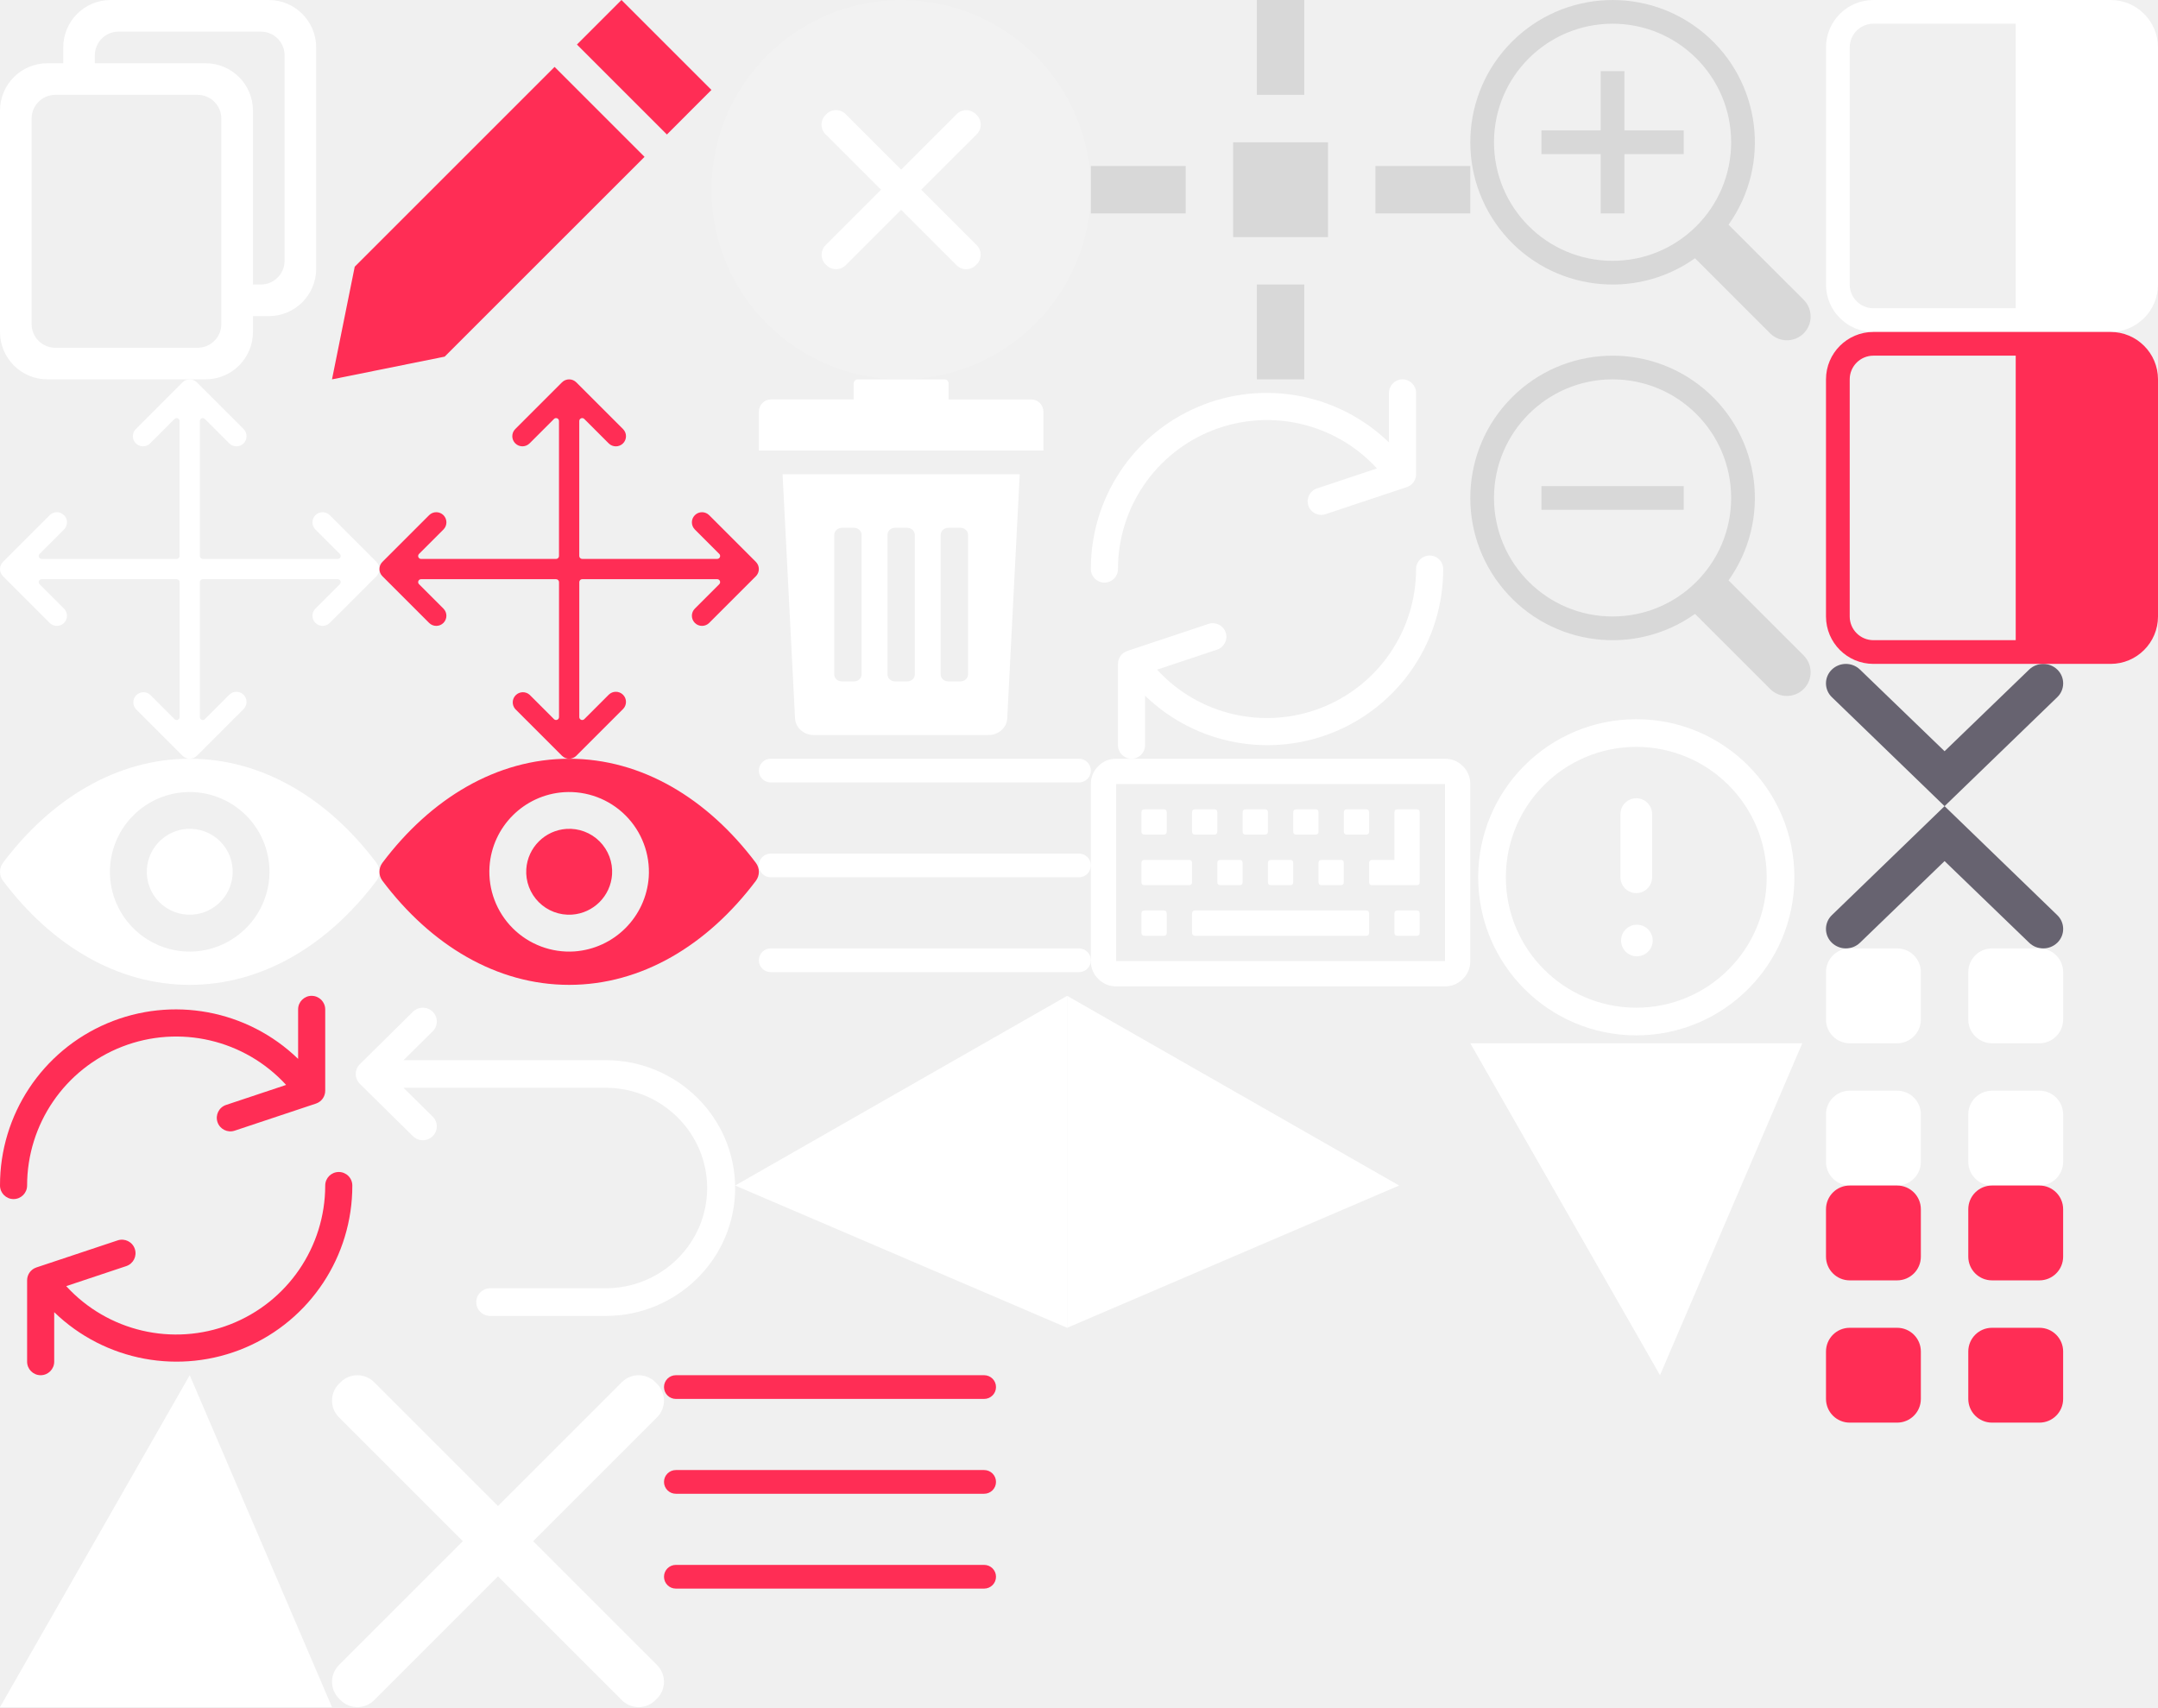
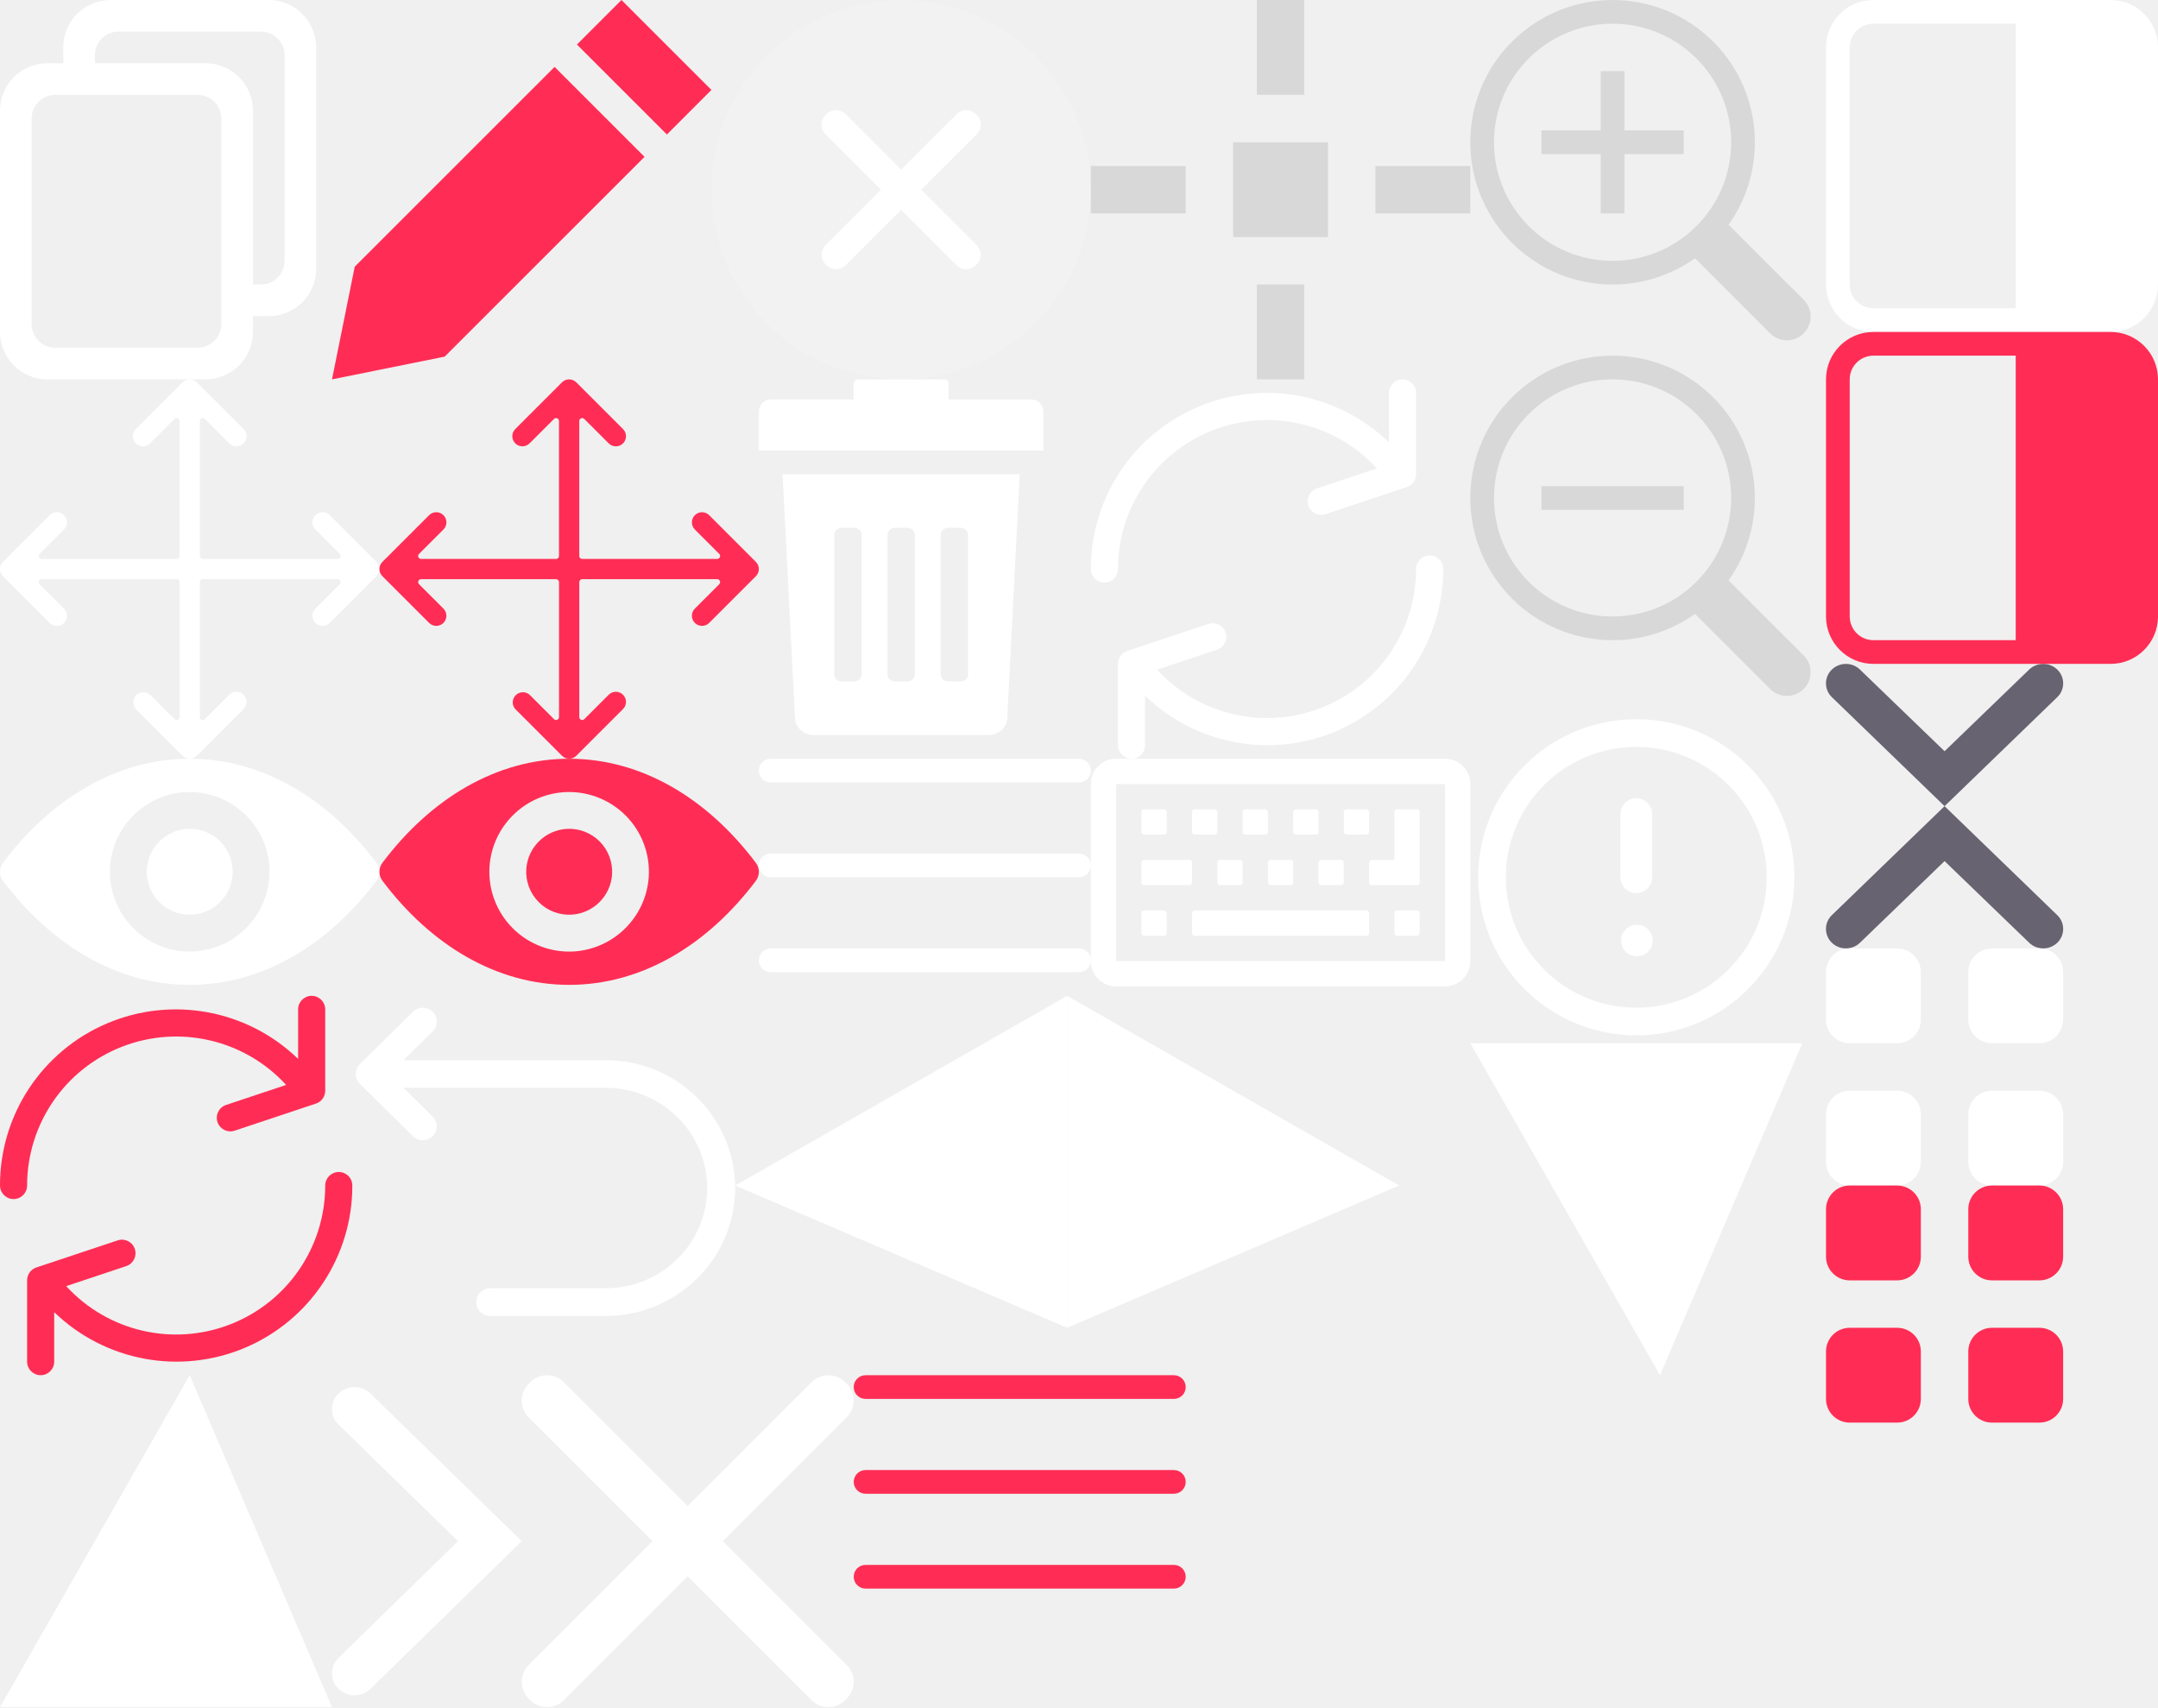
<svg xmlns="http://www.w3.org/2000/svg" width="91" height="72" viewBox="0 0 91 72">
  <svg width="14" height="14" viewBox="0 0 14 14" id="alert" x="62" y="30">
    <g fill="none" fill-rule="evenodd">
      <path d="M-1-1h16v16H-1z" />
      <path fill="#FFF" d="M7 13.667A6.667 6.667 0 1 1 7 .333a6.667 6.667 0 0 1 0 13.334zM7 12.5a5.5 5.5 0 1 0 0-11 5.5 5.5 0 0 0 0 11zm0-8.833c.368 0 .667.298.667.666V7a.667.667 0 0 1-1.334 0V4.333c0-.368.299-.666.667-.666zM7 9a.667.667 0 1 1 0 1.333A.667.667 0 0 1 7 9z" />
    </g>
  </svg>
  <svg width="10" height="6" viewBox="0 0 10 6" id="arrow-down" x="77" y="28">
    <g fill="none" fill-rule="evenodd">
      <path d="M-7-9h24v24H-7z" />
      <path fill="#676370" d="M5 6l4.756-4.6A.806.806 0 0 0 9.758.244.856.856 0 0 0 8.566.24L5 3.683 1.434.241A.856.856 0 0 0 .242.244.806.806 0 0 0 .244 1.4L5 6z" />
    </g>
  </svg>
  <svg style="isolation:isolate" width="14" height="14" viewBox="0 0 14 14" id="arrow-key-down" x="62" y="44">
    <g clip-path="url(#_clipPath_lO31NEgbUiTSoJISuaT8fHHnIRCr4LqQ)">
      <path fill="#FFF" d="M0 0h14L8 14z" />
    </g>
  </svg>
  <svg style="isolation:isolate" width="14" height="14" viewBox="0 0 14 14" id="arrow-key-left" x="31" y="42">
    <g clip-path="url(#_clipPath_QTofHzorB79BE3lerKr9Fqr3nCJN2ZAU)">
      <path fill="#FFF" d="M14 0v14L0 8z" />
    </g>
  </svg>
  <svg style="isolation:isolate" width="14" height="14" viewBox="0 0 14 14" id="arrow-key-right" x="45" y="42">
    <g clip-path="url(#_clipPath_vO16aYMH41EJ62poTggIr1IPdcsNhkUc)">
      <path fill="#FFF" d="M0 14V0l14 8z" />
    </g>
  </svg>
  <svg style="isolation:isolate" width="14" height="14" viewBox="0 0 14 14" id="arrow-key-up" y="58">
    <g clip-path="url(#_clipPath_scRgljJTfK72EBw7oaTDeX5yMrAq7yTf)">
      <path fill="#FFF" d="M14 14H0L8 0z" />
    </g>
  </svg>
  <svg width="10" height="6" viewBox="0 0 10 6" id="arrow-up" x="77" y="34">
    <g fill="none" fill-rule="evenodd">
      <path d="M-7-9h24v24H-7z" />
      <path fill="#676370" d="M5 0l4.756 4.6a.806.806 0 0 1 .002 1.156.856.856 0 0 1-1.192.003L5 2.317 1.434 5.759a.856.856 0 0 1-1.192-.003A.806.806 0 0 1 .244 4.6L5 0z" />
    </g>
  </svg>
-   <svg width="14" height="14" viewBox="0 0 14 14" id="close" x="14" y="58">
+   <svg width="8" height="14" viewBox="0 0 8 14" id="chevron-right" x="14" y="58">
+     <g fill="none" fill-rule="evenodd">
+       <path d="M-8-5h24v24H-8z" />
+       <path fill="#FFF" d="M8 7l-6.379 6.228a.966.966 0 0 1-1.343 0 .912.912 0 0 1 0-1.31L5.314 7 .278 2.083a.912.912 0 0 1 0-1.311.966.966 0 0 1 1.343 0L8 7z" />
+     </g>
+   </svg>
+   <svg width="14" height="14" viewBox="0 0 14 14" id="close" x="22" y="58">
    <g fill="none" fill-rule="evenodd">
      <path d="M-5-5h24v24H-5z" />
      <path fill="#FFF" d="M13.706.363l-.069-.069a1 1 0 0 0-1.414 0L7 5.517 1.777.294a1 1 0 0 0-1.414 0L.294.363a1 1 0 0 0 0 1.414L5.517 7 .294 12.223a1 1 0 0 0 0 1.414l.069.069a1 1 0 0 0 1.414 0L7 8.483l5.223 5.223a1 1 0 0 0 1.414 0l.069-.069a1 1 0 0 0 0-1.414L8.483 7l5.223-5.223a1 1 0 0 0 0-1.414z" />
    </g>
  </svg>
  <svg width="12" height="15" viewBox="0 0 12 15" id="delete" x="32" y="16">
    <g fill="none" fill-rule="evenodd">
      <path d="M-6-4h24v24H-6z" />
      <path fill="#FFF" fill-rule="nonzero" d="M1.526 14.299L1 4h10l-.526 10.299c-.018.392-.366.701-.79.701H2.316c-.423 0-.771-.31-.789-.701zm6.141-7.741v5.884c0 .164.144.297.32.297h.514c.177 0 .32-.133.32-.297V6.558c0-.164-.143-.297-.32-.297h-.513c-.177 0-.32.133-.32.297zm-2.244 0v5.884c0 .164.144.297.32.297h.513c.178 0 .321-.133.321-.297V6.558c0-.164-.144-.297-.32-.297h-.513c-.178 0-.321.133-.321.297zm-2.244 0v5.884c0 .164.143.297.32.297h.513c.177 0 .32-.133.32-.297V6.558c0-.164-.143-.297-.32-.297H3.5c-.177 0-.32.133-.32.297zm8.313-5.71c.28 0 .508.232.508.52V3H0V1.367c0-.287.228-.52.508-.52h3.49V.174c0-.095.076-.173.17-.173h3.664c.094 0 .17.078.17.173v.675h3.49z" />
    </g>
  </svg>
  <svg width="14" height="16" viewBox="0 0 14 16" id="duplicate">
    <g fill="none" fill-rule="evenodd">
      <path d="M-5-4h24v24H-5z" />
      <path fill="#FFF" d="M2.667 2.667H2a2 2 0 0 0-2 2V14a2 2 0 0 0 2 2h6.667a2 2 0 0 0 2-2v-.667h.666a2 2 0 0 0 2-2V2a2 2 0 0 0-2-2H4.667a2 2 0 0 0-2 2v.667zm1.333 0v-.334a1 1 0 0 1 1-1h6a1 1 0 0 1 1 1V11a1 1 0 0 1-1 1h-.333V4.667a2 2 0 0 0-2-2H4zM1.333 5a1 1 0 0 1 1-1h6a1 1 0 0 1 1 1v8.667a1 1 0 0 1-1 1h-6a1 1 0 0 1-1-1V5z" />
    </g>
  </svg>
  <svg width="16" height="16" viewBox="0 0 24 24" id="edit" x="14">
    <path fill="#FF2D55" d="M19.769 9.923L7.127 22.562 0 24l1.438-7.128 12.641-12.64 5.69 5.691zm1.414-1.414L24 5.689 18.309 0l-2.816 2.817 5.69 5.692z" />
  </svg>
  <svg width="16" height="16" viewBox="0 0 16 16" id="erase" x="30">
    <g fill="none" fill-rule="evenodd" transform="matrix(0 1 1 0 -4 -4)">
      <path d="M0 0h24v24H0z" />
      <circle cx="12" cy="12" r="8" fill="#FFF" fill-rule="nonzero" opacity=".12" />
      <path fill="#FFF" fill-rule="nonzero" d="M15.187 8.853l-.039-.04a.571.571 0 0 0-.808 0l-2.339 2.34L9.66 8.81a.571.571 0 0 0-.808 0l-.04.04a.571.571 0 0 0 0 .808L11.155 12l-2.341 2.341a.571.571 0 0 0 0 .808l.039.04a.571.571 0 0 0 .808 0L12 12.847l2.34 2.34a.571.571 0 0 0 .807 0l.04-.04a.571.571 0 0 0 0-.808L12.847 12l2.34-2.339a.571.571 0 0 0 0-.808z" />
    </g>
  </svg>
  <svg width="10" height="10" viewBox="0 0 10 10" id="grid" x="77" y="40">
    <g fill="none" fill-rule="evenodd">
      <path d="M-7-7h24v24H-7z" />
      <path fill="#FFF" d="M1 0h2a1 1 0 0 1 1 1v2a1 1 0 0 1-1 1H1a1 1 0 0 1-1-1V1a1 1 0 0 1 1-1zm6 0h2a1 1 0 0 1 1 1v2a1 1 0 0 1-1 1H7a1 1 0 0 1-1-1V1a1 1 0 0 1 1-1zm0 6h2a1 1 0 0 1 1 1v2a1 1 0 0 1-1 1H7a1 1 0 0 1-1-1V7a1 1 0 0 1 1-1zM1 6h2a1 1 0 0 1 1 1v2a1 1 0 0 1-1 1H1a1 1 0 0 1-1-1V7a1 1 0 0 1 1-1z" />
    </g>
  </svg>
  <svg width="10" height="10" viewBox="0 0 10 10" id="grid-active" x="77" y="50">
    <g fill="none" fill-rule="evenodd">
      <path d="M-7-7h24v24H-7z" />
      <path fill="#FF2D55" d="M1 0h2a1 1 0 0 1 1 1v2a1 1 0 0 1-1 1H1a1 1 0 0 1-1-1V1a1 1 0 0 1 1-1zm6 0h2a1 1 0 0 1 1 1v2a1 1 0 0 1-1 1H7a1 1 0 0 1-1-1V1a1 1 0 0 1 1-1zm0 6h2a1 1 0 0 1 1 1v2a1 1 0 0 1-1 1H7a1 1 0 0 1-1-1V7a1 1 0 0 1 1-1zM1 6h2a1 1 0 0 1 1 1v2a1 1 0 0 1-1 1H1a1 1 0 0 1-1-1V7a1 1 0 0 1 1-1z" />
    </g>
  </svg>
  <svg width="14" height="9" viewBox="0 0 14 9" id="list" x="32" y="32">
    <g fill="none" fill-rule="evenodd">
      <path d="M-5-7h24v24H-5z" />
      <path fill="#FFF" d="M.5 0h13a.5.5 0 1 1 0 1H.5a.5.5 0 0 1 0-1zm0 4h13a.5.5 0 1 1 0 1H.5a.5.5 0 1 1 0-1zm0 4h13a.5.5 0 1 1 0 1H.5a.5.5 0 1 1 0-1z" />
    </g>
  </svg>
-   <svg width="14" height="9" viewBox="0 0 14 9" id="list-active" x="28" y="58">
+   <svg width="14" height="9" viewBox="0 0 14 9" id="list-active" x="36" y="58">
    <g fill="none" fill-rule="evenodd">
      <path d="M-5-7h24v24H-5z" />
      <path fill="#FF2D55" d="M.5 0h13a.5.5 0 1 1 0 1H.5a.5.5 0 0 1 0-1zm0 4h13a.5.5 0 1 1 0 1H.5a.5.5 0 1 1 0-1zm0 4h13a.5.5 0 1 1 0 1H.5a.5.5 0 1 1 0-1z" />
    </g>
  </svg>
  <svg width="16" height="16" viewBox="0 0 16 16" id="move" y="16">
    <g fill="none" fill-rule="evenodd">
      <path d="M-4-4h24v24H-4z" />
      <path fill="#FFF" d="M15.875 7.698l-1.97-1.97a.427.427 0 0 0-.604.604l1.03 1.03a.123.123 0 0 1-.088.21H8.551a.123.123 0 0 1-.124-.123V1.757c0-.11.133-.165.211-.087l1.03 1.03a.427.427 0 0 0 .604-.605L8.302.125a.428.428 0 0 0-.604 0l-1.97 1.97a.427.427 0 0 0 .604.604l1.03-1.03a.123.123 0 0 1 .21.088v5.692a.123.123 0 0 1-.123.124H1.757a.123.123 0 0 1-.087-.211l1.03-1.03a.427.427 0 0 0-.605-.604l-1.97 1.97a.428.428 0 0 0 0 .604l1.97 1.97a.427.427 0 0 0 .604-.604l-1.03-1.03a.123.123 0 0 1 .088-.21h5.692c.068 0 .124.055.124.123v5.692c0 .11-.133.165-.211.088l-1.03-1.03a.428.428 0 0 0-.604.604l1.97 1.97a.428.428 0 0 0 .604 0l1.97-1.97a.427.427 0 0 0-.604-.604l-1.03 1.03a.123.123 0 0 1-.21-.088V8.551c0-.068.055-.124.123-.124h5.692c.11 0 .165.133.088.211l-1.03 1.03a.427.427 0 0 0 .604.604l1.97-1.97a.428.428 0 0 0 0-.604z" />
    </g>
  </svg>
  <svg width="16" height="16" viewBox="0 0 16 16" id="move-active" x="16" y="16">
    <g fill="none" fill-rule="evenodd">
      <path d="M-4-4h24v24H-4z" />
      <path fill="#FF2D55" d="M15.875 7.698l-1.97-1.97a.427.427 0 0 0-.604.604l1.03 1.03a.123.123 0 0 1-.088.21H8.551a.123.123 0 0 1-.124-.123V1.757c0-.11.133-.165.211-.087l1.03 1.03a.427.427 0 0 0 .604-.605L8.302.125a.428.428 0 0 0-.604 0l-1.97 1.97a.427.427 0 0 0 .604.604l1.03-1.03a.123.123 0 0 1 .21.088v5.692a.123.123 0 0 1-.123.124H1.757a.123.123 0 0 1-.087-.211l1.03-1.03a.427.427 0 0 0-.605-.604l-1.97 1.97a.428.428 0 0 0 0 .604l1.97 1.97a.427.427 0 0 0 .604-.604l-1.03-1.03a.123.123 0 0 1 .088-.21h5.692c.068 0 .124.055.124.123v5.692c0 .11-.133.165-.211.088l-1.03-1.03a.428.428 0 0 0-.604.604l1.97 1.97a.428.428 0 0 0 .604 0l1.97-1.97a.427.427 0 0 0-.604-.604l-1.03 1.03a.123.123 0 0 1-.21-.088V8.551c0-.068.055-.124.123-.124h5.692c.11 0 .165.133.088.211l-1.03 1.03a.427.427 0 0 0 .604.604l1.97-1.97a.428.428 0 0 0 0-.604z" />
    </g>
  </svg>
  <svg width="16" height="10" viewBox="0 0 16 10" id="preview" y="32">
    <g fill="none" fill-rule="evenodd">
      <path d="M-4-7h24v24H-4z" />
      <path fill="#FFF" fill-rule="nonzero" d="M8 0C4.943 0 2.17 1.672.125 4.39a.633.633 0 0 0 0 .755C2.171 7.865 4.943 9.537 8 9.537c3.057 0 5.83-1.672 7.875-4.389a.633.633 0 0 0 0-.756C13.829 1.672 11.057 0 8 0zm.22 8.127a3.367 3.367 0 0 1-3.578-3.578A3.373 3.373 0 0 1 7.78 1.411a3.367 3.367 0 0 1 3.577 3.577A3.383 3.383 0 0 1 8.22 8.127zm-.102-1.552a1.81 1.81 0 0 1-1.925-1.924 1.82 1.82 0 0 1 1.692-1.692A1.81 1.81 0 0 1 9.81 4.883a1.82 1.82 0 0 1-1.692 1.692z" />
    </g>
  </svg>
  <svg width="16" height="10" viewBox="0 0 16 10" id="preview-active" x="16" y="32">
    <g fill="none" fill-rule="evenodd">
      <path d="M-4-7h24v24H-4z" />
      <path fill="#FF2D55" fill-rule="nonzero" d="M8 0C4.943 0 2.17 1.672.125 4.39a.633.633 0 0 0 0 .755C2.171 7.865 4.943 9.537 8 9.537c3.057 0 5.83-1.672 7.875-4.389a.633.633 0 0 0 0-.756C13.829 1.672 11.057 0 8 0zm.22 8.127a3.367 3.367 0 0 1-3.578-3.578A3.373 3.373 0 0 1 7.78 1.411a3.367 3.367 0 0 1 3.577 3.577A3.383 3.383 0 0 1 8.22 8.127zm-.102-1.552a1.81 1.81 0 0 1-1.925-1.924 1.82 1.82 0 0 1 1.692-1.692A1.81 1.81 0 0 1 9.81 4.883a1.82 1.82 0 0 1-1.692 1.692z" />
    </g>
  </svg>
  <svg style="isolation:isolate" width="16" height="16" viewBox="0 0 16 16" id="reset-camera" x="46">
    <g clip-path="url(#_clipPath_GiyUyRPe8Yuj4G9fQA11K2724LE3zMUU)" fill="#D8D8D8">
      <path d="M7 0h2v4H7zM16 7v2h-4V7zM9 16H7v-4h2zM0 9V7h4v2zM6 6h4v4H6z" />
    </g>
  </svg>
  <svg width="15" height="16" viewBox="0 0 15 16" id="rotate" x="46" y="16">
    <g fill="none" fill-rule="evenodd">
      <path d="M-5-4h24v24H-5z" />
      <path fill="#FFF" d="M13.143 0c.315 0 .571.256.571.571V4a.571.571 0 0 1-.39.544l-3.43 1.143a.572.572 0 0 1-.36-1.086l2.531-.844A6.286 6.286 0 0 0 1.143 8 .571.571 0 1 1 0 8a7.414 7.414 0 0 1 12.571-5.341V.57c0-.315.256-.571.572-.571zm1.143 7.429a.57.57 0 0 1 .571.571 7.414 7.414 0 0 1-12.571 5.341v2.088a.571.571 0 1 1-1.143 0V12a.572.572 0 0 1 .39-.544l3.43-1.143a.572.572 0 0 1 .36 1.086l-2.531.844A6.286 6.286 0 0 0 13.714 8c0-.316.256-.571.572-.571z" />
    </g>
  </svg>
  <svg width="15" height="16" viewBox="0 0 15 16" id="rotate-active" y="42">
    <g fill="none" fill-rule="evenodd">
      <path d="M-5-4h24v24H-5z" />
      <path fill="#FF2D55" d="M13.143 0c.315 0 .571.256.571.571V4a.571.571 0 0 1-.39.544l-3.43 1.143a.572.572 0 0 1-.36-1.086l2.531-.844A6.286 6.286 0 0 0 1.143 8 .571.571 0 1 1 0 8a7.414 7.414 0 0 1 12.571-5.341V.57c0-.315.256-.571.572-.571zm1.143 7.429a.57.57 0 0 1 .571.571 7.414 7.414 0 0 1-12.571 5.341v2.088a.571.571 0 1 1-1.143 0V12a.572.572 0 0 1 .39-.544l3.43-1.143a.572.572 0 0 1 .36 1.086l-2.531.844A6.286 6.286 0 0 0 13.714 8c0-.316.256-.571.572-.571z" />
    </g>
  </svg>
  <svg width="16" height="10" viewBox="0 0 16 10" id="shortcuts" x="46" y="32">
    <g fill="none" fill-rule="evenodd">
      <path d="M-4-7h24v24H-4z" />
      <path fill="#FFF" fill-rule="nonzero" d="M15.687.313c.209.208.313.46.313.754v7.466c0 .295-.104.546-.313.754-.208.209-.46.313-.754.313H1.067c-.295 0-.546-.104-.754-.313A1.028 1.028 0 0 1 0 8.533V1.067C0 .772.104.52.313.313.52.104.773 0 1.067 0h13.866c.295 0 .546.104.754.313zm-.754 8.22V1.067H1.067v7.466h13.866zM2.267 7.467c-.09 0-.134-.045-.134-.134v-.8c0-.088.045-.133.134-.133h.8c.089 0 .133.045.133.133v.8c0 .089-.044.134-.133.134h-.8zm0-2.134c-.09 0-.134-.044-.134-.133v-.8c0-.089.045-.133.134-.133h1.866c.09 0 .134.044.134.133v.8c0 .089-.045.133-.134.133H2.267zm0-2.133c-.09 0-.134-.045-.134-.133v-.8c0-.09.045-.134.134-.134h.8c.089 0 .133.045.133.134v.8c0 .088-.044.133-.133.133h-.8zM11.6 6.4c.089 0 .133.045.133.133v.8c0 .09-.044.134-.133.134H4.4c-.089 0-.133-.045-.133-.134v-.8c0-.088.044-.133.133-.133h7.2zM5.333 5.2v-.8c0-.089.045-.133.134-.133h.8c.089 0 .133.044.133.133v.8c0 .089-.044.133-.133.133h-.8c-.09 0-.134-.044-.134-.133zm-.933-2c-.089 0-.133-.045-.133-.133v-.8c0-.09.044-.134.133-.134h.8c.089 0 .133.045.133.134v.8c0 .088-.044.133-.133.133h-.8zm3.067 2v-.8c0-.089.044-.133.133-.133h.8c.089 0 .133.044.133.133v.8c0 .089-.044.133-.133.133h-.8c-.089 0-.133-.044-.133-.133zm-.934-2c-.089 0-.133-.045-.133-.133v-.8c0-.09.044-.134.133-.134h.8c.09 0 .134.045.134.134v.8c0 .088-.045.133-.134.133h-.8zm3.067 2v-.8c0-.089.044-.133.133-.133h.8c.09 0 .133.044.133.133v.8c0 .089-.044.133-.133.133h-.8c-.089 0-.133-.044-.133-.133zm4.133 1.2c.09 0 .134.045.134.133v.8c0 .09-.045.134-.134.134h-.8c-.089 0-.133-.045-.133-.134v-.8c0-.088.044-.133.133-.133h.8zM8.667 3.2c-.09 0-.134-.045-.134-.133v-.8c0-.09.045-.134.134-.134h.8c.089 0 .133.045.133.134v.8c0 .088-.044.133-.133.133h-.8zm2.133 0c-.089 0-.133-.045-.133-.133v-.8c0-.09.044-.134.133-.134h.8c.089 0 .133.045.133.134v.8c0 .088-.044.133-.133.133h-.8zm.933 2v-.8c0-.089.045-.133.134-.133h.933v-2c0-.09.044-.134.133-.134h.8c.09 0 .134.045.134.134V5.2c0 .089-.045.133-.134.133h-1.866c-.09 0-.134-.044-.134-.133z" />
    </g>
  </svg>
  <svg width="14" height="14" viewBox="0 0 14 14" id="sidebar" x="77">
    <g fill="none" fill-rule="evenodd">
      <path d="M-5-5h24v24H-5z" />
      <path fill="#FFF" d="M2 0h10a2 2 0 0 1 2 2v10a2 2 0 0 1-2 2H2a2 2 0 0 1-2-2V2a2 2 0 0 1 2-2zm0 1a1 1 0 0 0-1 1v10a1 1 0 0 0 1 1h6V1H2z" />
    </g>
  </svg>
  <svg width="14" height="14" viewBox="0 0 14 14" id="sidebar-active" x="77" y="14">
    <g fill="none" fill-rule="evenodd">
      <path d="M-5-5h24v24H-5z" />
      <path fill="#FF2D55" d="M2 0h10a2 2 0 0 1 2 2v10a2 2 0 0 1-2 2H2a2 2 0 0 1-2-2V2a2 2 0 0 1 2-2zm0 1a1 1 0 0 0-1 1v10a1 1 0 0 0 1 1h6V1H2z" />
    </g>
  </svg>
  <svg width="16" height="14" viewBox="0 0 16 14" id="undo" x="15" y="42">
    <g fill="none" fill-rule="evenodd">
      <path d="M-4-5h24v24H-4z" />
      <path fill="#FFF" d="M10.541 13.5H5.673a.586.586 0 0 1-.59-.583c0-.322.265-.584.59-.584h4.868c2.36 0 4.279-1.896 4.279-4.228 0-2.33-1.92-4.227-4.279-4.227H2.016l1.231 1.217a.58.58 0 0 1 0 .824.594.594 0 0 1-.834 0L.173 3.71a.048.048 0 0 1-.004-.005l-.001-.001a.582.582 0 0 1-.123-.63.599.599 0 0 1 .132-.193L2.413.67a.595.595 0 0 1 .834 0 .578.578 0 0 1 0 .825L2.016 2.713h8.525c3.01 0 5.459 2.42 5.459 5.393 0 2.975-2.449 5.394-5.459 5.394z" />
    </g>
  </svg>
  <svg width="15" height="15" viewBox="0 0 15 15" id="zoom-in" x="62">
    <g fill="none" fill-rule="evenodd">
      <path d="M-5-5h24v24H-5z" />
      <path fill="#D8D8D8" d="M10.89 9.477l3.181 3.18a1 1 0 0 1-1.414 1.414l-3.18-3.18a6 6 0 1 1 1.414-1.414zM6 11A5 5 0 1 0 6 1a5 5 0 0 0 0 10zm-.5-5.5V3h1v2.5H9v1H6.5V9h-1V6.5H3v-1h2.5z" />
    </g>
  </svg>
  <svg width="15" height="15" viewBox="0 0 15 15" id="zoom-out" x="62" y="15">
    <g fill="none" fill-rule="evenodd">
      <path d="M-5-5h24v24H-5z" />
      <path fill="#D8D8D8" d="M10.89 9.477l3.181 3.18a1 1 0 0 1-1.414 1.414l-3.18-3.18a6 6 0 1 1 1.414-1.414zM6 11A5 5 0 1 0 6 1a5 5 0 0 0 0 10zM3 5.5h6v1H3v-1z" />
    </g>
  </svg>
</svg>
